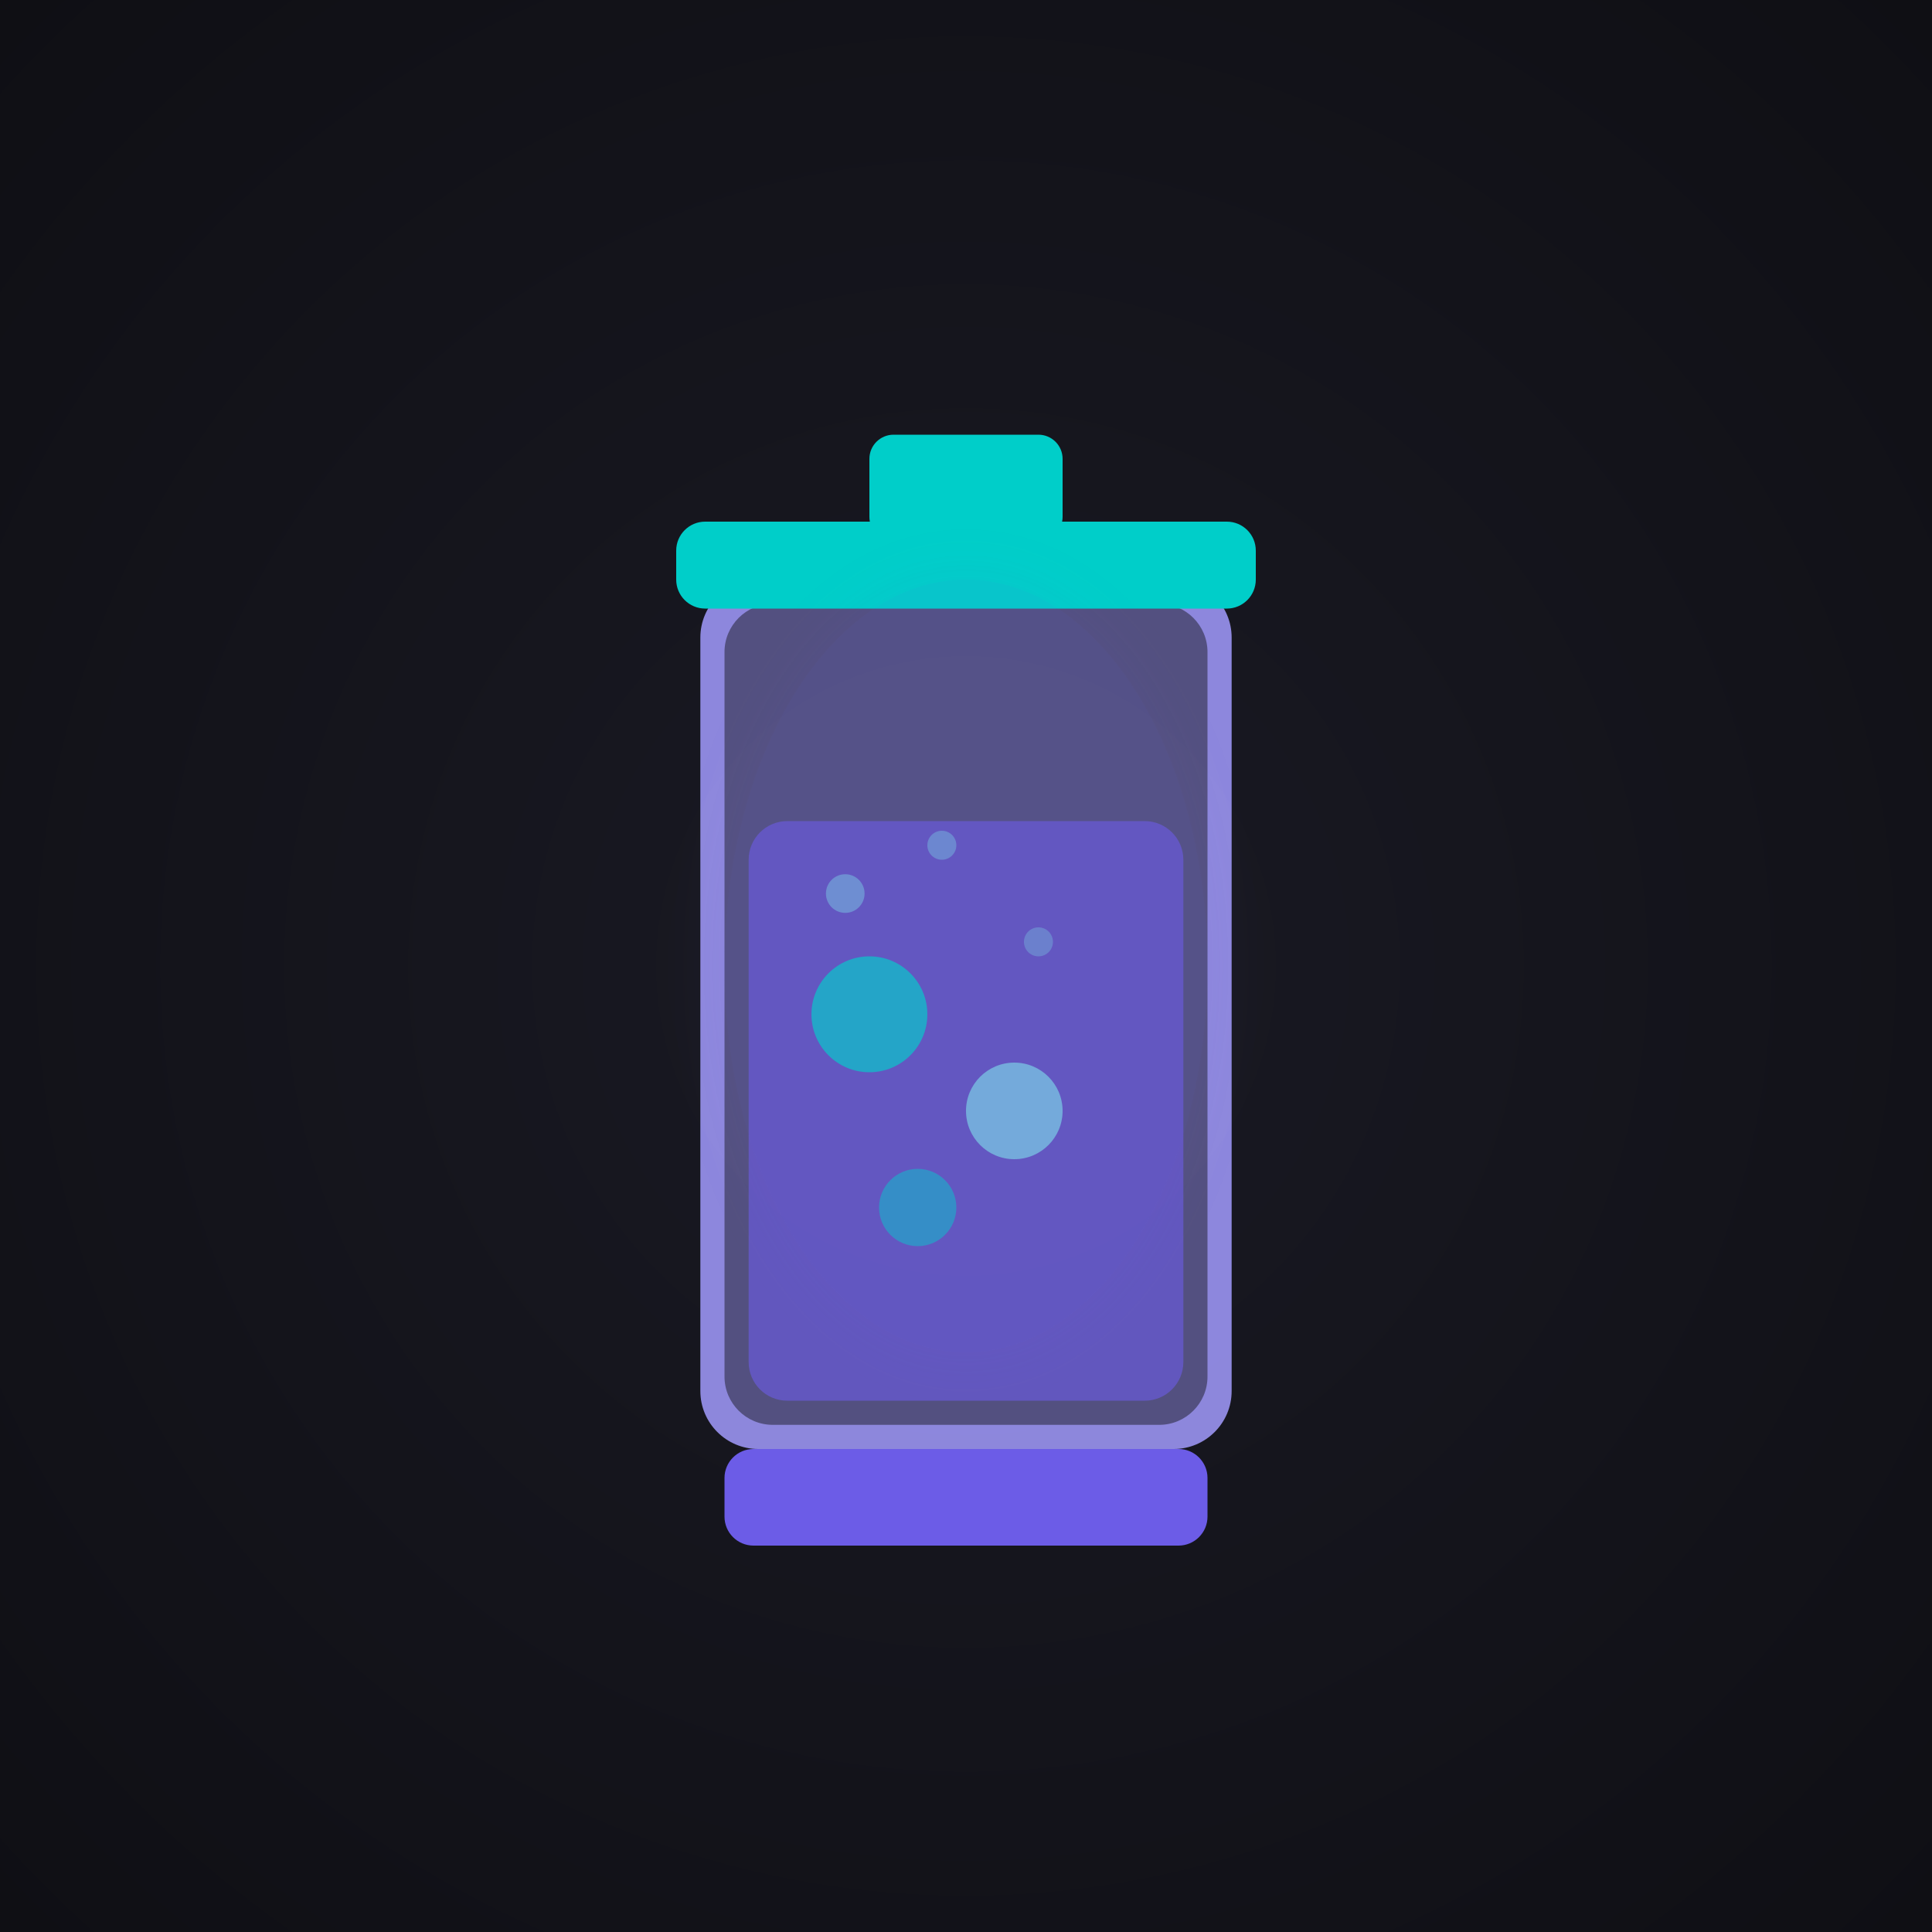
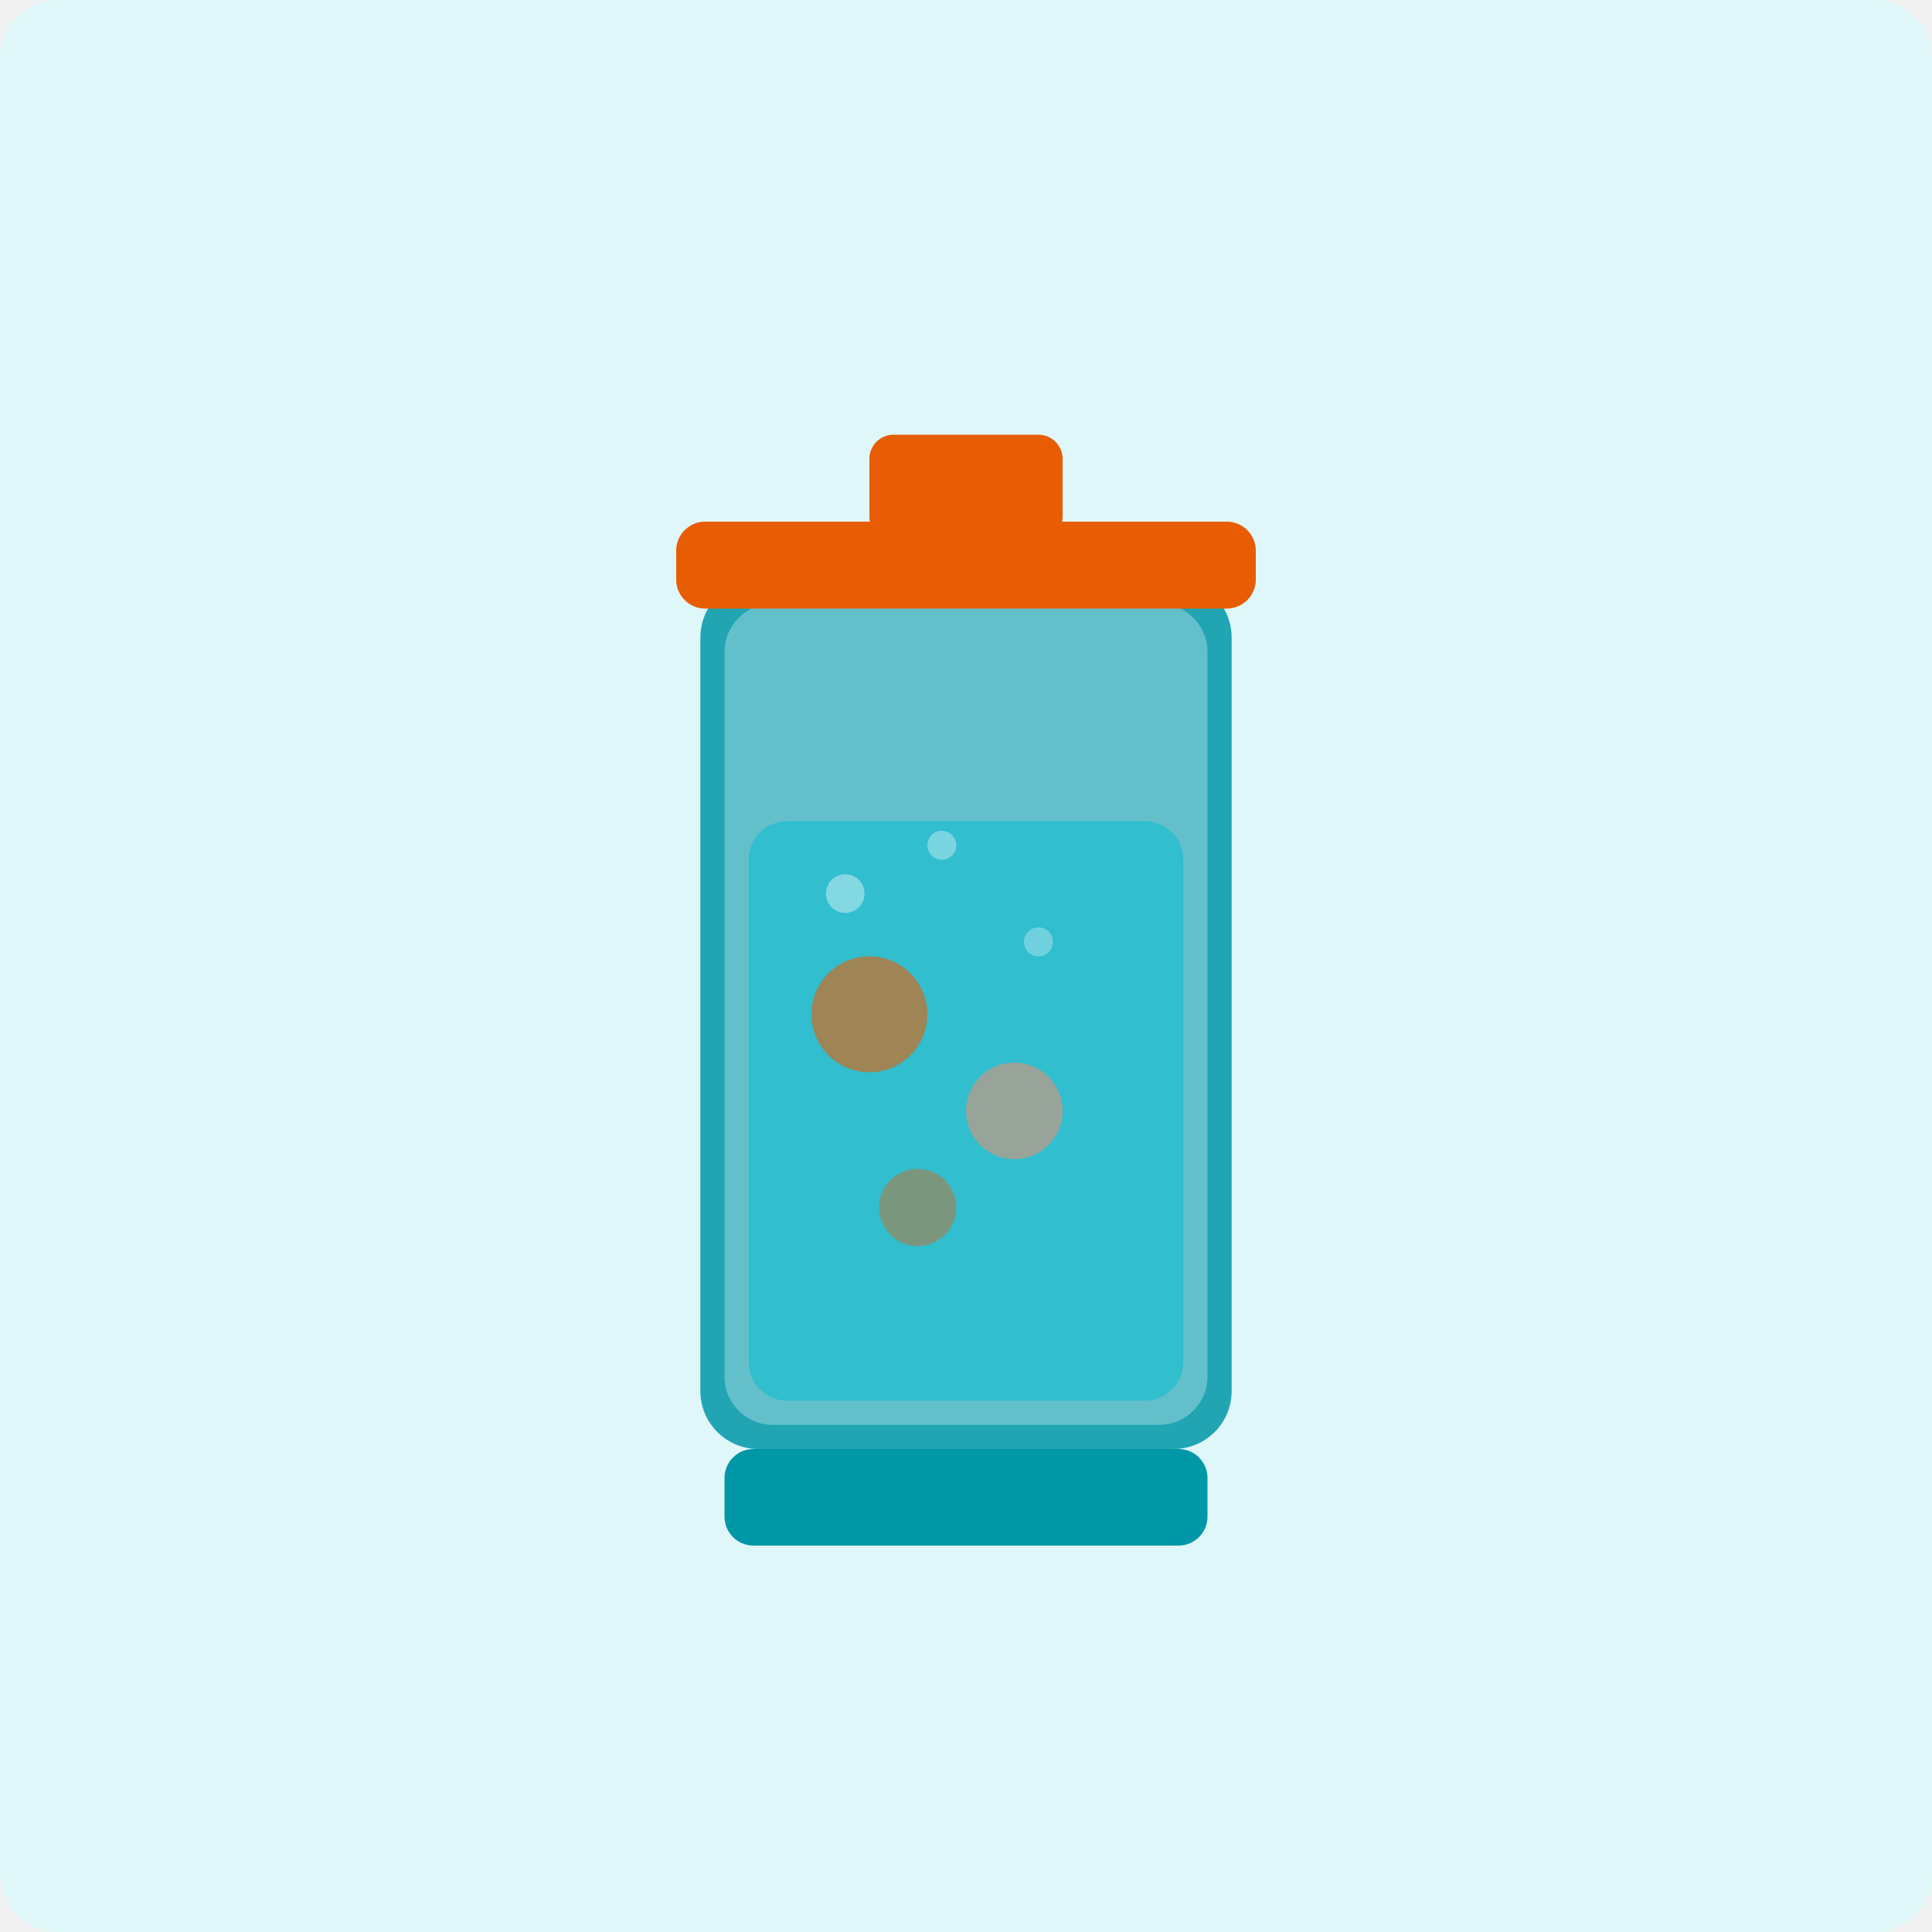
<svg xmlns="http://www.w3.org/2000/svg" viewBox="0 0 400 400" width="400" height="400">
-   <defs>
-     <radialGradient id="bg2" cx="50%" cy="50%" r="70%">
-       <stop offset="0%" stop-color="#1a1a24" />
-       <stop offset="100%" stop-color="#0f0f14" />
-     </radialGradient>
-     <filter id="glow2">
-       <feGaussianBlur stdDeviation="6" result="blur" />
-       <feMerge>
-         <feMergeNode in="blur" />
-         <feMergeNode in="SourceGraphic" />
-       </feMerge>
-     </filter>
-   </defs>
-   <rect width="400" height="400" fill="url(#bg2)" />
-   <rect x="145" y="120" width="110" height="180" rx="12" fill="#a29bfe" opacity="0.85" />
-   <rect x="150" y="125" width="100" height="170" rx="10" fill="#1a1a24" opacity="0.5" />
-   <rect x="155" y="170" width="90" height="120" rx="8" fill="#6C5CE7" opacity="0.6" />
-   <rect x="140" y="108" width="120" height="18" rx="6" fill="#00CEC9" />
-   <rect x="180" y="90" width="40" height="22" rx="5" fill="#00CEC9" />
-   <rect x="185" y="305" width="30" height="10" rx="3" fill="#81ecec" />
-   <rect x="150" y="300" width="100" height="20" rx="6" fill="#6C5CE7" />
-   <circle cx="180" cy="210" r="12" fill="#00CEC9" opacity="0.7" />
-   <circle cx="210" cy="230" r="10" fill="#81ecec" opacity="0.6" />
-   <circle cx="190" cy="250" r="8" fill="#00CEC9" opacity="0.5" />
-   <circle cx="175" cy="185" r="4" fill="#81ecec" opacity="0.4" />
-   <circle cx="215" cy="195" r="3" fill="#81ecec" opacity="0.3" />
-   <circle cx="195" cy="175" r="3" fill="#81ecec" opacity="0.35" />
-   <ellipse cx="200" cy="200" rx="50" ry="80" fill="#6C5CE7" opacity="0.08" filter="url(#glow2)" />
+   <rect width="400" height="400" rx="12" fill="#E0F7FA" />
+   <rect x="145" y="120" width="110" height="180" rx="12" fill="#0097A7" opacity="0.85" />
+   <rect x="150" y="125" width="100" height="170" rx="10" fill="#fff" opacity="0.3" />
+   <rect x="155" y="170" width="90" height="120" rx="8" fill="#00BCD4" opacity="0.5" />
+   <rect x="140" y="108" width="120" height="18" rx="6" fill="#E85D04" />
+   <rect x="180" y="90" width="40" height="22" rx="5" fill="#E85D04" />
+   <rect x="185" y="305" width="30" height="10" rx="3" fill="#4DD0E1" />
+   <rect x="150" y="300" width="100" height="20" rx="6" fill="#0097A7" />
+   <circle cx="180" cy="210" r="12" fill="#E85D04" opacity="0.6" />
+   <circle cx="210" cy="230" r="10" fill="#FF8A65" opacity="0.5" />
+   <circle cx="190" cy="250" r="8" fill="#E85D04" opacity="0.4" />
+   <circle cx="175" cy="185" r="4" fill="#fff" opacity="0.4" />
+   <circle cx="215" cy="195" r="3" fill="#fff" opacity="0.3" />
+   <circle cx="195" cy="175" r="3" fill="#fff" opacity="0.35" />
</svg>
